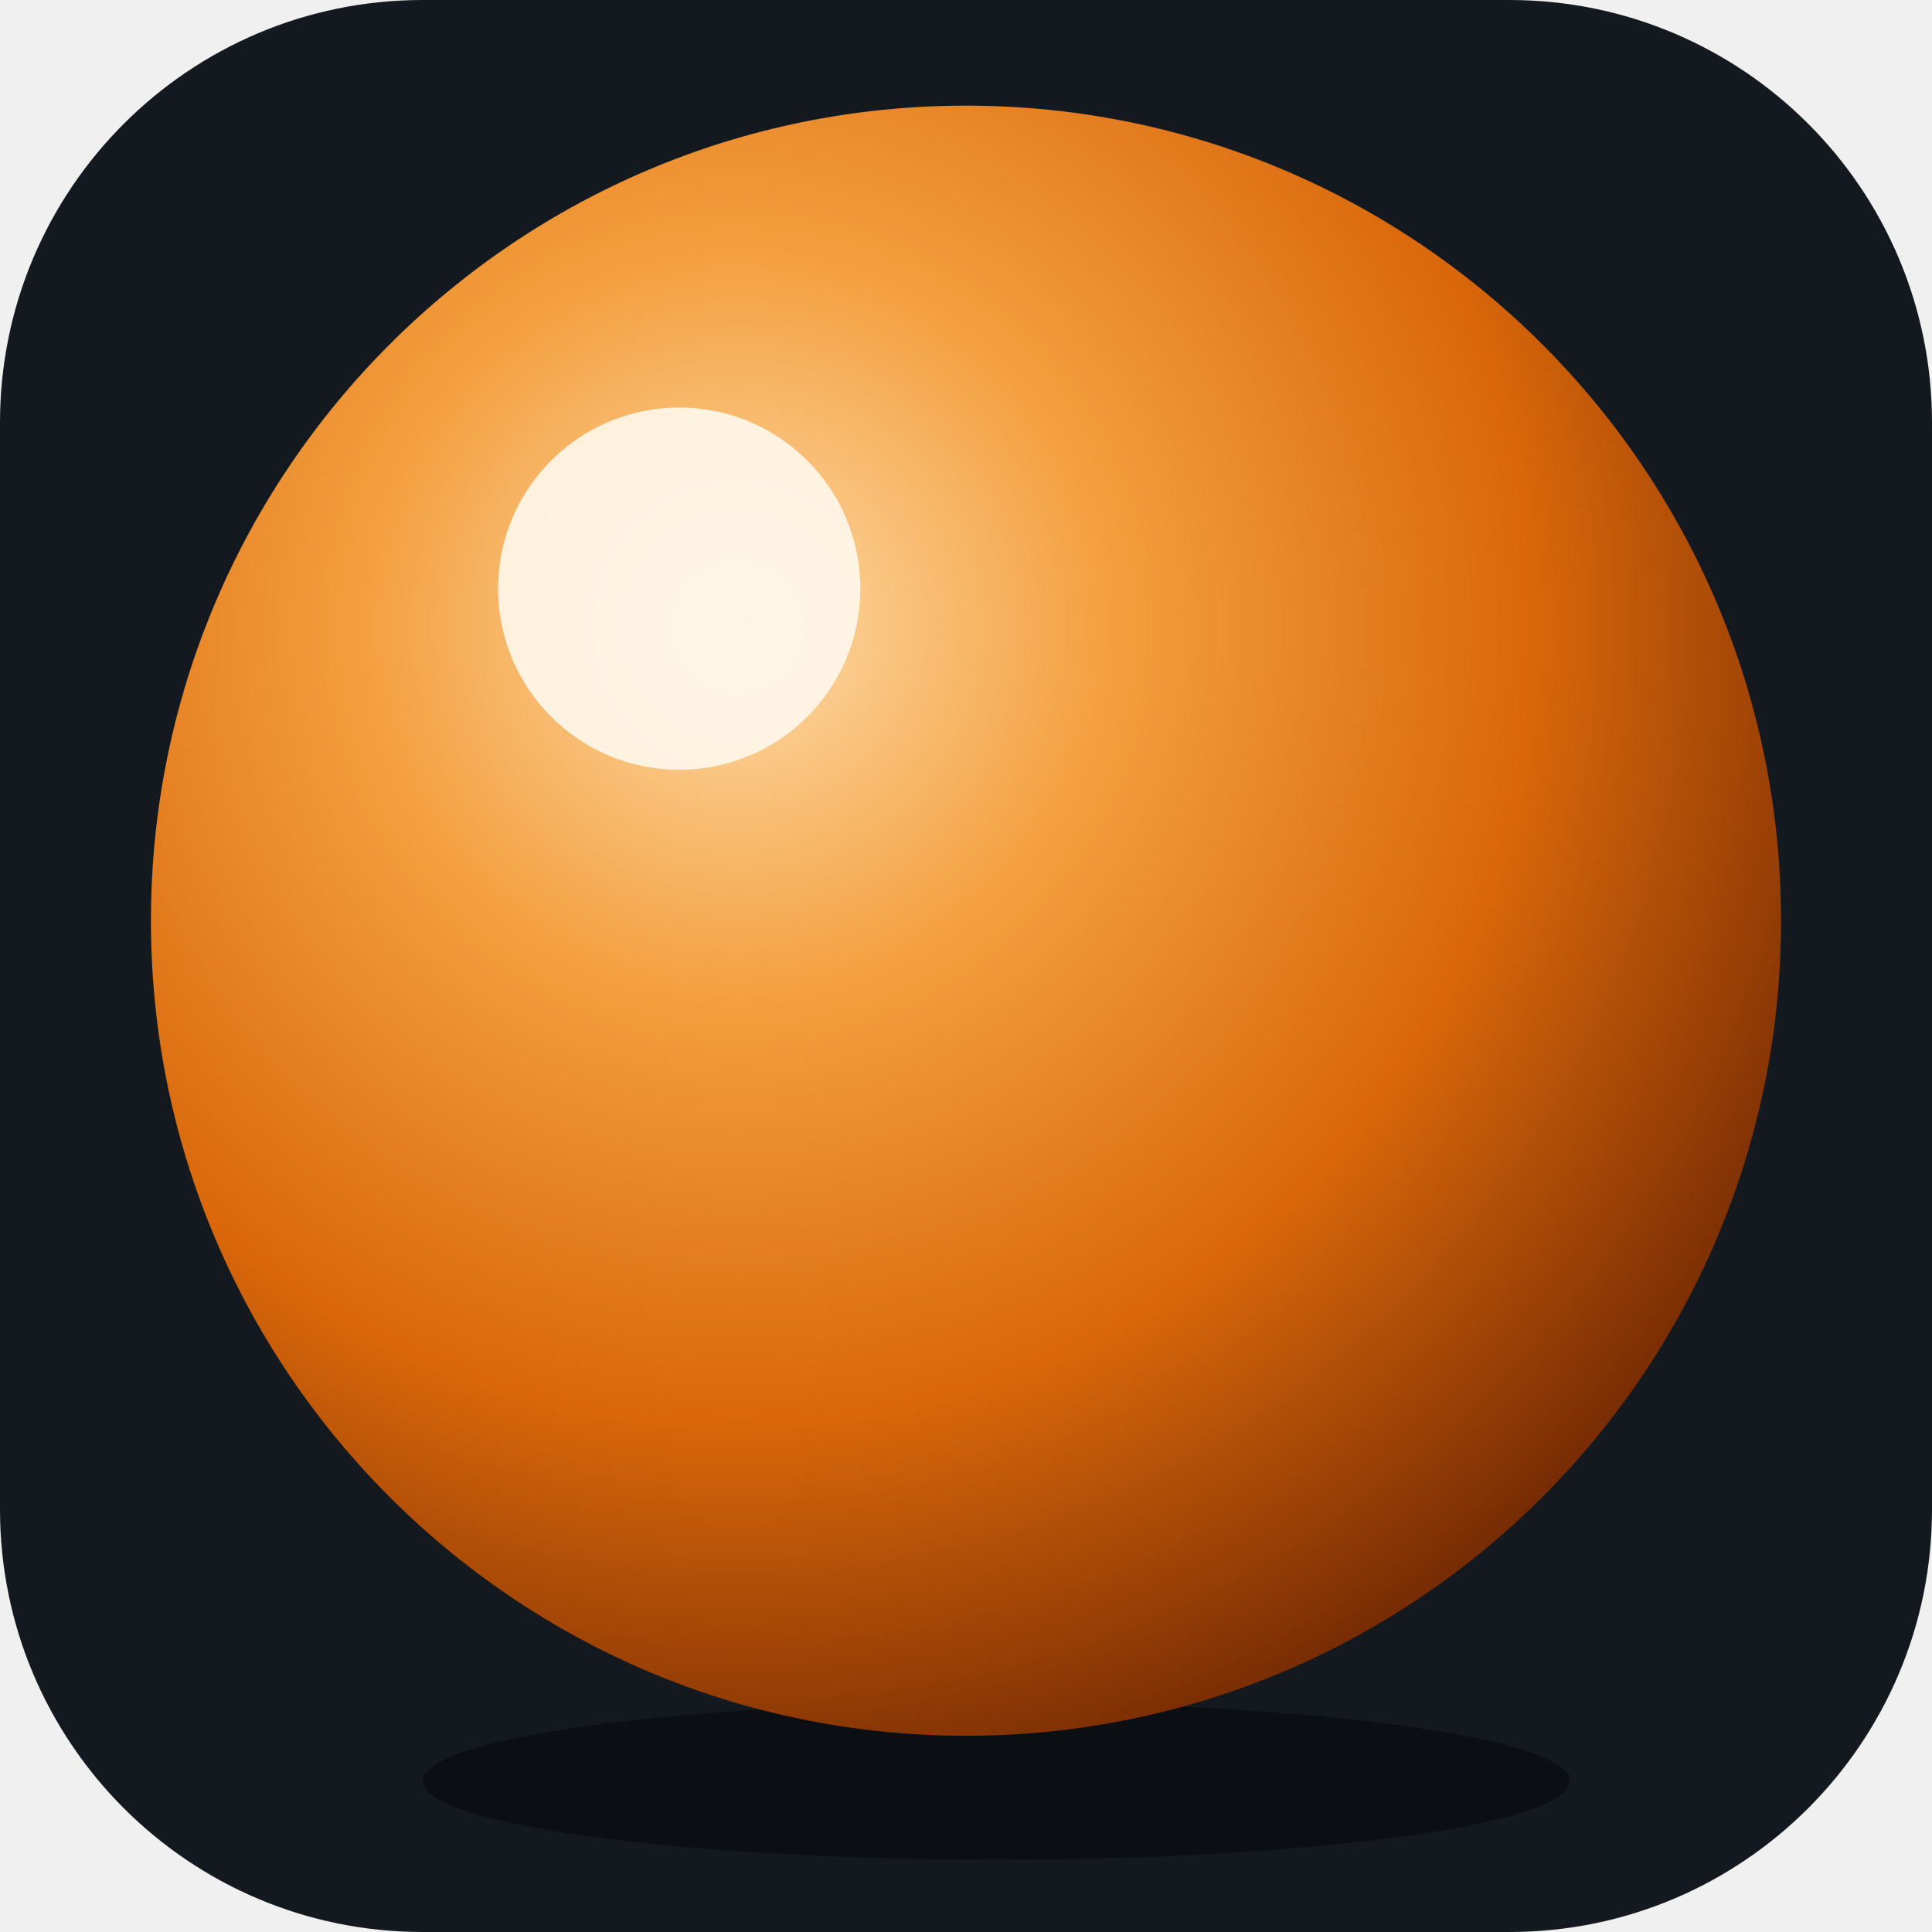
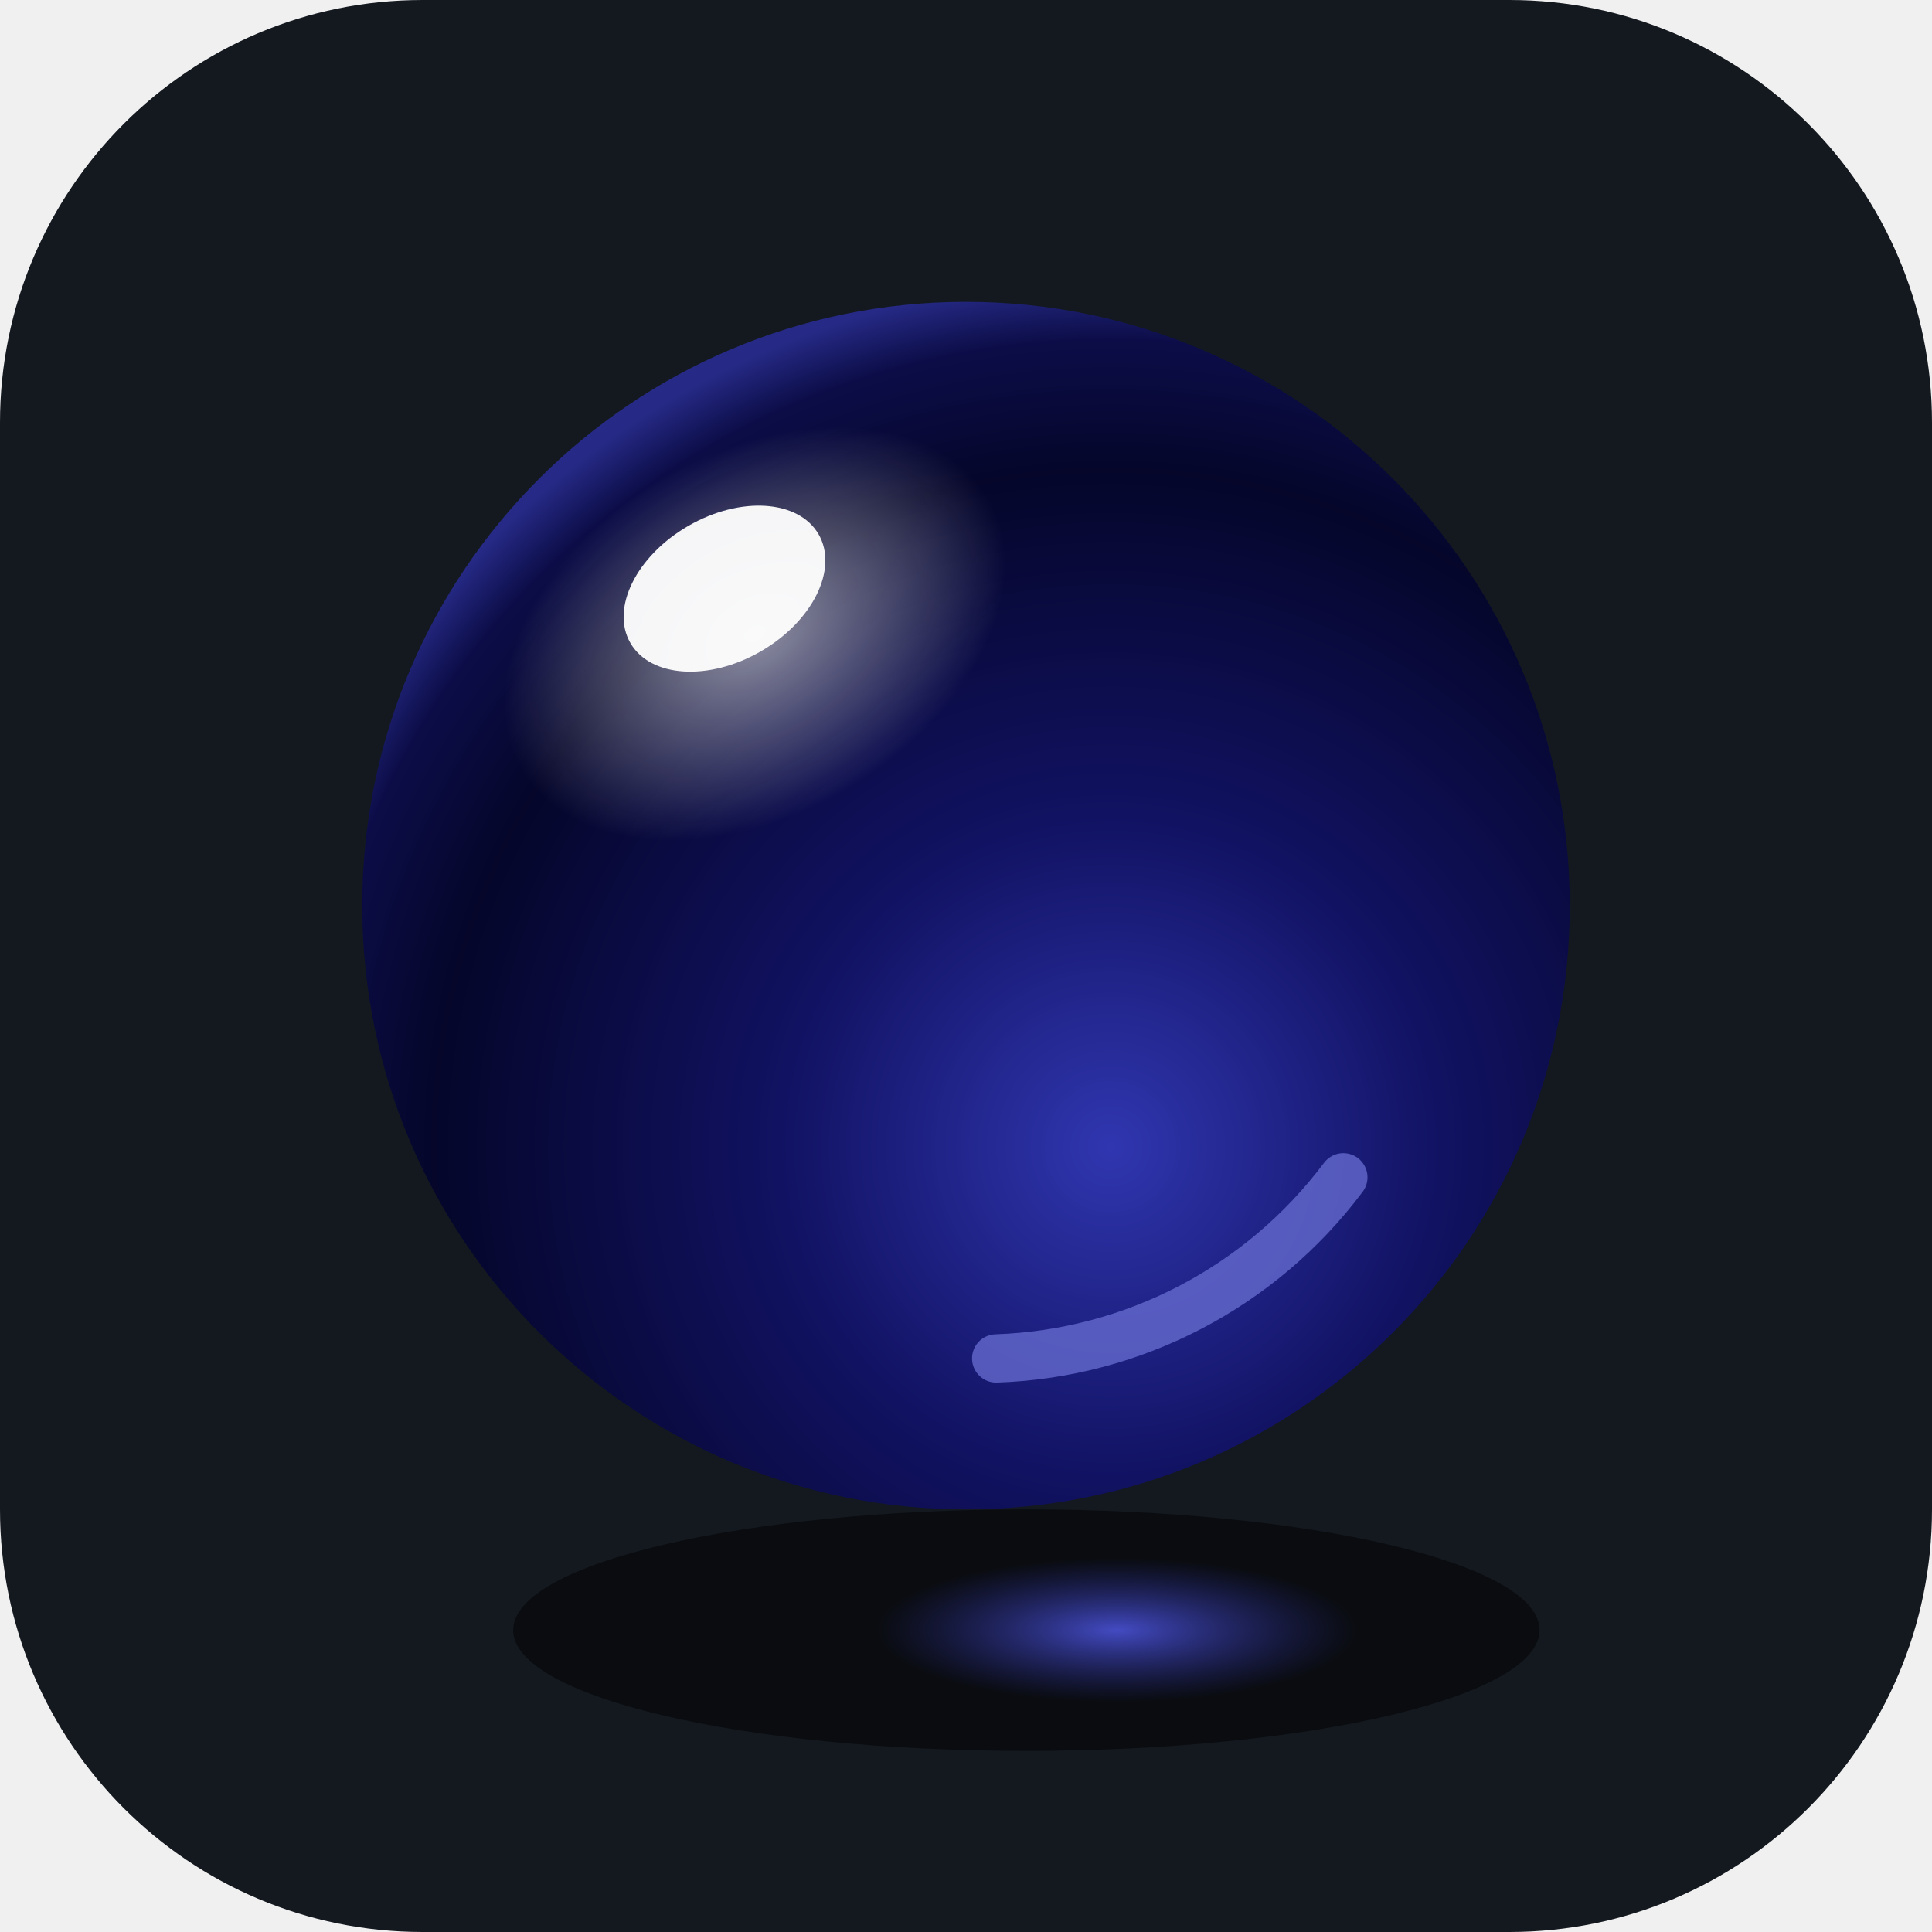
<svg xmlns="http://www.w3.org/2000/svg" viewBox="0 0 64 64">
  <defs>
-     <radialGradient id="g" cx="0.36" cy="0.32" r="0.75">
-       <stop offset="0" stop-color="#fdddac" />
-       <stop offset="0.3" stop-color="#f4a040" />
-       <stop offset="0.65" stop-color="#d9670a" />
-       <stop offset="1" stop-color="#6e2603" />
+     <radialGradient id="verre" cx="0.62" cy="0.7" r="0.72">
+       <stop offset="0" stop-color="#3036b0" />
+       <stop offset="0.38" stop-color="#111262" />
+       <stop offset="0.78" stop-color="#05062a" />
+       <stop offset="0.93" stop-color="#0c0d48" />
+       <stop offset="1" stop-color="#262a86" />
+     </radialGradient>
+     <radialGradient id="caustique" cx="0.5" cy="0.5" r="0.5">
+       <stop offset="0" stop-color="#4a52d6" stop-opacity="0.9" />
+       <stop offset="1" stop-color="#2a2fa0" stop-opacity="0" />
+     </radialGradient>
+     <radialGradient id="reflet" cx="0.5" cy="0.5" r="0.5">
+       <stop offset="0" stop-color="#ffffff" stop-opacity="0.55" />
+       <stop offset="1" stop-color="#ffffff" stop-opacity="0" />
    </radialGradient>
  </defs>
  <rect width="64" height="64" rx="14" fill="#141920" />
-   <ellipse cx="33" cy="59" rx="19" ry="2.6" fill="#000" opacity="0.45" />
-   <circle cx="32" cy="30.5" r="27" fill="url(#g)" />
-   <circle cx="22.5" cy="19.5" r="6" fill="#fff8ec" opacity="0.9" />
+   <ellipse cx="34" cy="54" rx="17" ry="4" fill="#000" opacity="0.5" />
+   <ellipse cx="37" cy="54" rx="8" ry="2.4" fill="url(#caustique)" />
+   <circle cx="32" cy="30" r="20" fill="url(#verre)" />
+   <ellipse cx="25" cy="21" rx="9" ry="6" fill="url(#reflet)" transform="rotate(-30 25 21)" />
+   <ellipse cx="24" cy="19.5" rx="3.6" ry="2.4" fill="#fff" opacity="0.95" transform="rotate(-30 24 19.5)" />
+   <path d="M44.5 39 A15 15 0 0 1 33 45" fill="none" stroke="#6d74d8" stroke-width="1.6" stroke-linecap="round" opacity="0.7" />
</svg>
